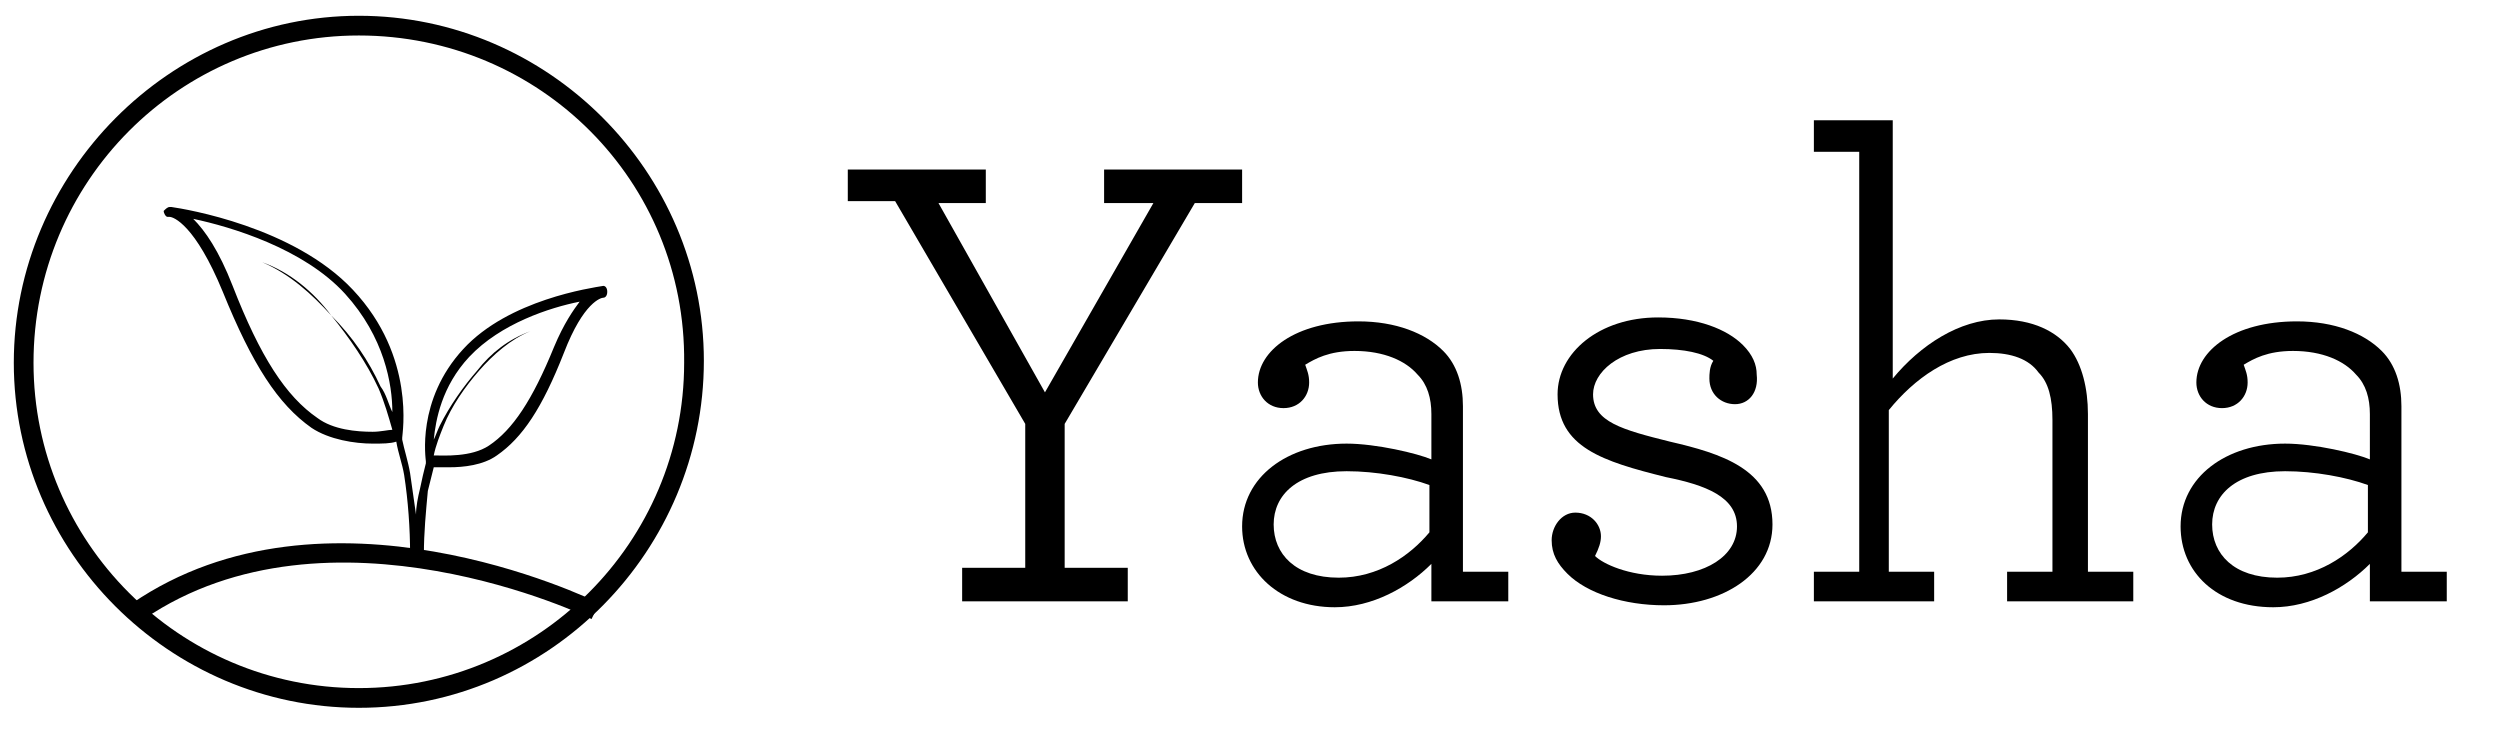
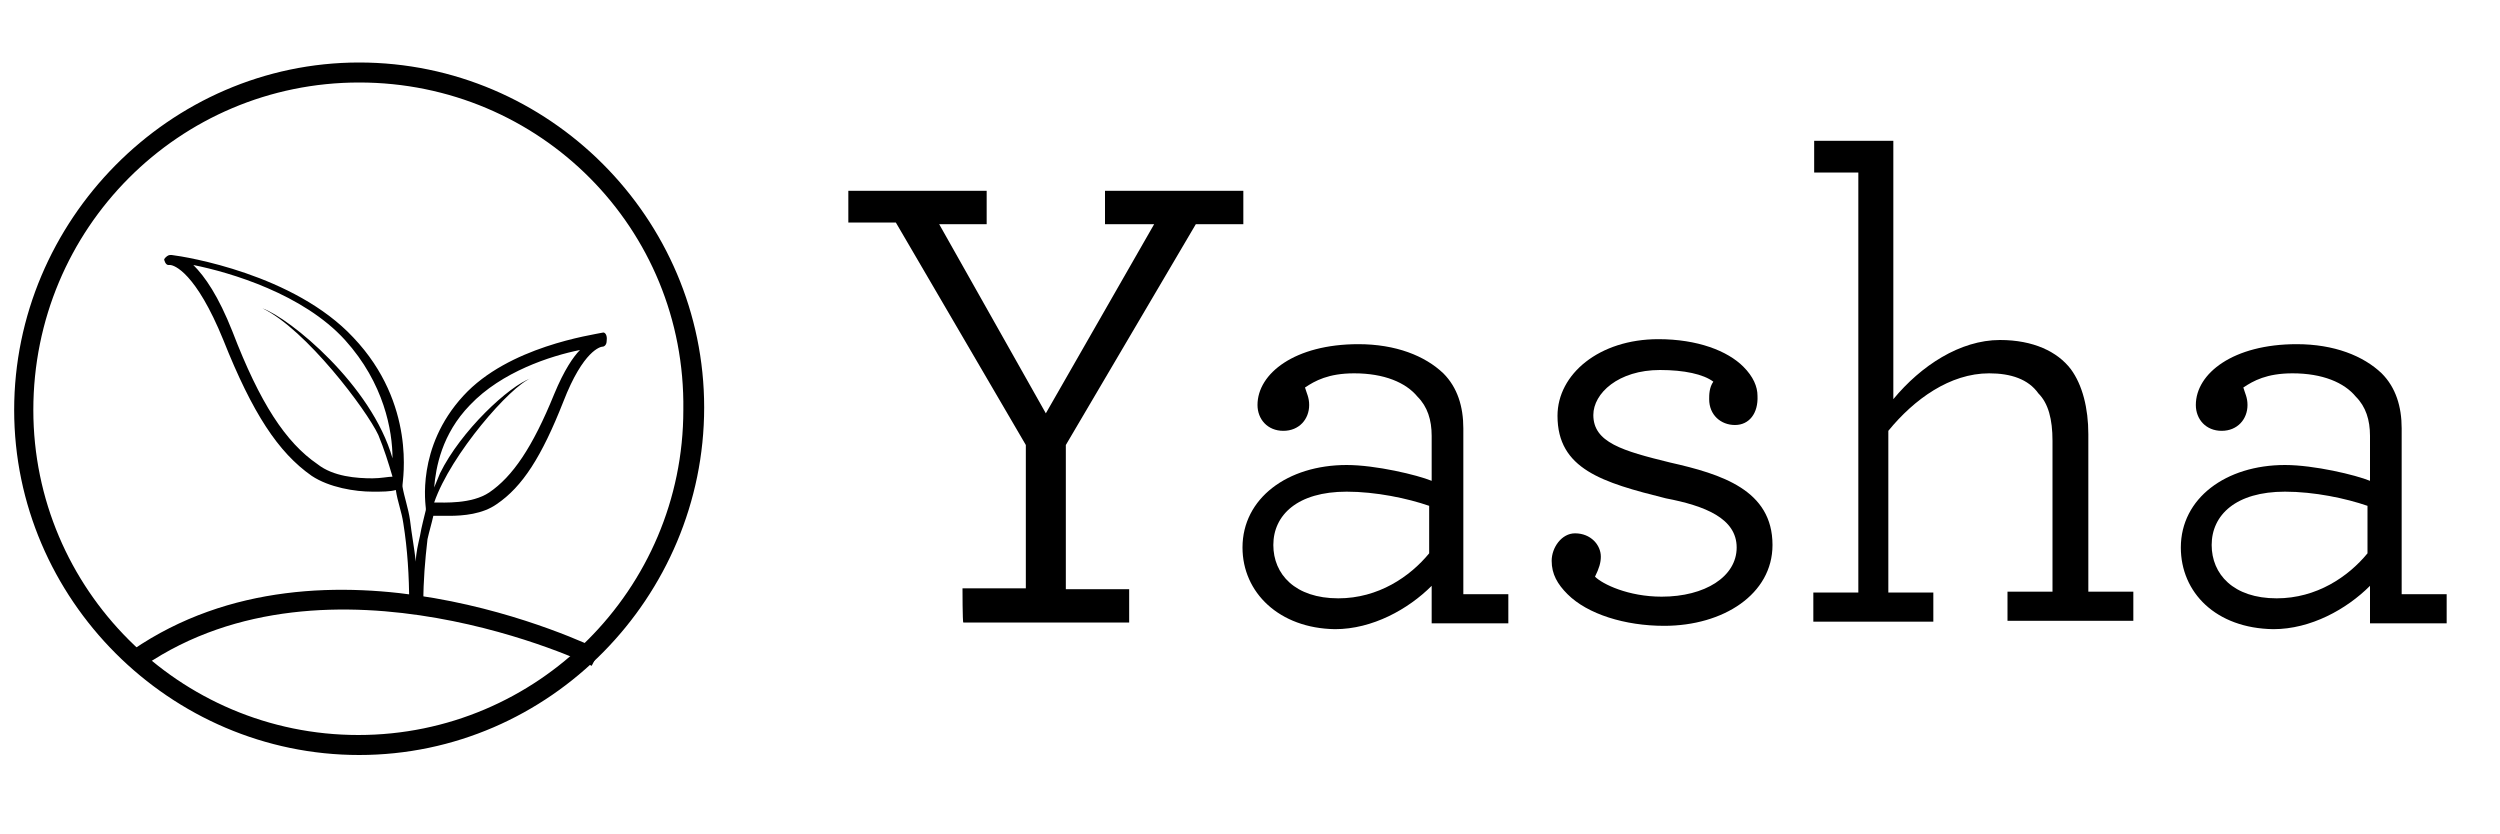
- <svg xmlns="http://www.w3.org/2000/svg" version="1.1" id="Layer_1" x="0px" y="0px" viewBox="0 0 126.8 37.5" enable-background="new 0 0 126.8 37.5" xml:space="preserve">
+ <svg xmlns="http://www.w3.org/2000/svg" version="1.1" id="Layer_1" x="0px" y="0px" viewBox="0 0 300 100" enable-background="new 0 0 300 100" xml:space="preserve">
  <g>
-     <path d="M30,31.4c-0.1-0.1-13.3-6.4-22.7,0l-0.6-0.8c9.8-6.7,23.1-0.3,23.7,0L30,31.4z" />
+     <path d="M71,79.9c-0.2-0.2-31.5-15.1-53.7,0L15.9,78c23.2-15.9,54.7-0.7,56.1,0L71,79.9z" />
  </g>
  <g>
-     <path d="M18.2,35.9C8.6,35.9,0.7,28,0.7,18.4S8.6,0.8,18.2,0.8s17.5,7.9,17.5,17.5S27.9,35.9,18.2,35.9z M18.2,1.8   C9.1,1.8,1.7,9.2,1.7,18.4c0,9.1,7.4,16.5,16.5,16.5c9.1,0,16.5-7.4,16.5-16.5C34.8,9.2,27.4,1.8,18.2,1.8z" />
+     <path d="M43.1,90.6c-22.7,0-41.4-18.7-41.4-41.4S20.3,7.5,43.1,7.5s41.4,18.7,41.4,41.4S66,90.6,43.1,90.6z M43.1,9.9   C21.5,9.9,4,27.4,4,49.2c0,21.5,17.5,39,39,39s39-17.5,39-39C82.3,27.4,64.8,9.9,43.1,9.9z" />
  </g>
  <g>
-     <path d="M48.8,28.8h3.2v-7.3l-6.6-11.3h-2.4V8.6h7v1.7h-2.4l5.4,9.6l5.5-9.6H56V8.6h7v1.7h-2.4L54,21.5v7.3h3.2v1.7h-8.4V28.8z" />
-     <path d="M63,26.7c0-2.5,2.3-4.2,5.3-4.2c1.5,0,3.6,0.5,4.3,0.8v-2.3c0-0.8-0.2-1.5-0.7-2c-0.6-0.7-1.7-1.2-3.2-1.2   c-1.3,0-2,0.4-2.5,0.7c0.1,0.3,0.2,0.5,0.2,0.9c0,0.7-0.5,1.3-1.3,1.3c-0.8,0-1.3-0.6-1.3-1.3c0-1.6,1.9-3.1,5.1-3.1   c1.9,0,3.4,0.6,4.3,1.5c0.7,0.7,1,1.7,1,2.8V29h2.3v1.5h-3.9v-1.9c-1.2,1.2-3,2.2-4.9,2.2C64.9,30.8,63,29,63,26.7z M72.5,27v-2.4   c-1.1-0.4-2.7-0.7-4.2-0.7c-2.5,0-3.7,1.2-3.7,2.7s1.1,2.7,3.3,2.7C69.9,29.3,71.5,28.2,72.5,27z" />
-     <path d="M88,20.5c-0.7,0-1.3-0.5-1.3-1.3c0-0.2,0-0.6,0.2-0.9c-0.5-0.4-1.5-0.6-2.7-0.6c-2.1,0-3.4,1.2-3.4,2.3   c0,1.4,1.5,1.8,3.9,2.4c2.6,0.6,5.2,1.4,5.2,4.2c0,2.5-2.5,4.1-5.5,4.1c-2,0-3.9-0.6-4.9-1.6c-0.5-0.5-0.8-1-0.8-1.7   c0-0.7,0.5-1.4,1.2-1.4c0.8,0,1.3,0.6,1.3,1.2c0,0.3-0.1,0.6-0.3,1c0.4,0.4,1.7,1,3.4,1c2.2,0,3.8-1,3.8-2.5s-1.6-2.1-3.6-2.5   c-3.2-0.8-5.5-1.5-5.5-4.2c0-2.1,2.1-3.9,5.1-3.9c2,0,3.5,0.6,4.3,1.4c0.5,0.5,0.7,1,0.7,1.5C89.2,19.9,88.7,20.5,88,20.5z" />
-     <path d="M92,7.7V6.1h4v13.1c1.4-1.7,3.4-3,5.4-3c1.7,0,2.9,0.6,3.6,1.5c0.6,0.8,0.9,2,0.9,3.3V29h2.3v1.5h-6.4V29h2.3v-7.7   c0-1.1-0.2-1.9-0.7-2.4c-0.5-0.7-1.4-1-2.5-1c-2,0-3.8,1.3-5.1,2.9V29h2.3v1.5H92V29h2.3V7.7H92z" />
-     <path d="M110.6,26.7c0-2.5,2.3-4.2,5.3-4.2c1.5,0,3.6,0.5,4.3,0.8v-2.3c0-0.8-0.2-1.5-0.7-2c-0.6-0.7-1.7-1.2-3.2-1.2   c-1.3,0-2,0.4-2.5,0.7c0.1,0.3,0.2,0.5,0.2,0.9c0,0.7-0.5,1.3-1.3,1.3c-0.8,0-1.3-0.6-1.3-1.3c0-1.6,1.9-3.1,5.1-3.1   c1.9,0,3.4,0.6,4.3,1.5c0.7,0.7,1,1.7,1,2.8V29h2.3v1.5h-3.9v-1.9c-1.2,1.2-3,2.2-4.9,2.2C112.4,30.8,110.6,29,110.6,26.7z    M120.1,27v-2.4c-1.1-0.4-2.7-0.7-4.2-0.7c-2.5,0-3.7,1.2-3.7,2.7s1.1,2.7,3.3,2.7C117.5,29.3,119.1,28.2,120.1,27z" />
+     <path d="M115.5,70.6h7.6V53.4l-15.6-26.7h-5.7v-3.8h16.6v4h-5.7l12.8,22.7l13-22.7h-5.9v-4h16.6v4h-5.7l-15.6,26.5v17.3h7.6v4   h-19.9C115.5,74.7,115.5,70.6,115.5,70.6z" />
+     <path d="M149.1,65.7c0-5.9,5.4-9.9,12.5-9.9c3.5,0,8.5,1.2,10.2,1.9v-5.4c0-1.9-0.5-3.5-1.7-4.7c-1.4-1.7-4-2.8-7.6-2.8   c-3.1,0-4.7,0.9-5.9,1.7c0.2,0.7,0.5,1.2,0.5,2.1c0,1.7-1.2,3.1-3.1,3.1s-3.1-1.4-3.1-3.1c0-3.8,4.5-7.3,12.1-7.3   c4.5,0,8,1.4,10.2,3.5c1.7,1.7,2.4,4,2.4,6.6v19.9h5.4v3.5h-9.2v-4.5c-2.8,2.8-7.1,5.2-11.6,5.2C153.5,75.4,149.1,71.1,149.1,65.7z    M171.5,66.4v-5.7c-2.6-0.9-6.4-1.7-9.9-1.7c-5.9,0-8.8,2.8-8.8,6.4c0,3.5,2.6,6.4,7.8,6.4C165.4,71.8,169.2,69.2,171.5,66.4z" />
+     <path d="M208.2,51c-1.7,0-3.1-1.2-3.1-3.1c0-0.5,0-1.4,0.5-2.1c-1.2-0.9-3.5-1.4-6.4-1.4c-5,0-8,2.8-8,5.4c0,3.3,3.5,4.3,9.2,5.7   c6.2,1.4,12.3,3.3,12.3,9.9c0,5.9-5.9,9.7-13,9.7c-4.7,0-9.2-1.4-11.6-3.8c-1.2-1.2-1.9-2.4-1.9-4s1.2-3.3,2.8-3.3   c1.9,0,3.1,1.4,3.1,2.8c0,0.7-0.2,1.4-0.7,2.4c0.9,0.9,4,2.4,8,2.4c5.2,0,9-2.4,9-5.9c0-3.5-3.8-5-8.5-5.9c-7.6-1.9-13-3.5-13-9.9   c0-5,5-9.2,12.1-9.2c4.7,0,8.3,1.4,10.2,3.3c1.2,1.2,1.7,2.4,1.7,3.5C211,49.6,209.9,51,208.2,51z" />
+     <path d="M217.7,20.7v-3.8h9.5v31c3.3-4,8-7.1,12.8-7.1c4,0,6.9,1.4,8.5,3.5c1.4,1.9,2.1,4.7,2.1,7.8v18.9h5.4v3.5h-15.1v-3.5h5.4   V52.9c0-2.6-0.5-4.5-1.7-5.7c-1.2-1.7-3.3-2.4-5.9-2.4c-4.7,0-9,3.1-12.1,6.9v19.4h5.4v3.5h-14.4v-3.5h5.4V20.7H217.7z" />
+     <path d="M261.7,65.7c0-5.9,5.4-9.9,12.5-9.9c3.5,0,8.5,1.2,10.2,1.9v-5.4c0-1.9-0.5-3.5-1.7-4.7c-1.4-1.7-4-2.8-7.6-2.8   c-3.1,0-4.7,0.9-5.9,1.7c0.2,0.7,0.5,1.2,0.5,2.1c0,1.7-1.2,3.1-3.1,3.1s-3.1-1.4-3.1-3.1c0-3.8,4.5-7.3,12.1-7.3   c4.5,0,8,1.4,10.2,3.5c1.7,1.7,2.4,4,2.4,6.6v19.9h5.4v3.5h-9.2v-4.5c-2.8,2.8-7.1,5.2-11.6,5.2C265.9,75.4,261.7,71.1,261.7,65.7z    M284.1,66.4v-5.7c-2.6-0.9-6.4-1.7-9.9-1.7c-5.9,0-8.8,2.8-8.8,6.4c0,3.5,2.6,6.4,7.8,6.4C278,71.8,281.8,69.2,284.1,66.4z" />
  </g>
  <g>
-     <path d="M30.6,14.5C30.6,14.5,30.5,14.5,30.6,14.5L30.6,14.5C30.5,14.5,30.5,14.5,30.6,14.5C30.5,14.5,30.5,14.5,30.6,14.5   C30.5,14.5,30.5,14.5,30.6,14.5C30.5,14.5,30.5,14.5,30.6,14.5c-0.6,0.1-4.8,0.7-7.1,3.2c-2.4,2.6-1.9,5.6-1.9,5.7c0,0,0,0,0,0.1   c-0.1,0.4-0.2,0.8-0.3,1.3c-0.1,0.4-0.2,0.9-0.2,1.3c-0.1-0.7-0.2-1.4-0.3-2.1c-0.1-0.6-0.3-1.2-0.4-1.7c0,0,0,0,0-0.1   c0-0.2,0.7-4.1-2.5-7.5c-3-3.2-8.5-4.1-9.2-4.2c-0.1,0-0.1,0-0.1,0c-0.1,0-0.2,0.1-0.3,0.2c0,0.1,0.1,0.3,0.2,0.3l0.1,0   c0.2,0,1.3,0.4,2.7,3.8c1.5,3.7,2.8,5.7,4.5,6.9c0.9,0.6,2.2,0.8,3.1,0.8c0.5,0,0.9,0,1.2-0.1c0.1,0.6,0.3,1.1,0.4,1.7   c0.2,1.3,0.3,2.7,0.3,4h0.7c0-1.1,0.1-2.1,0.2-3.2c0.1-0.4,0.2-0.8,0.3-1.2c0.2,0,0.5,0,0.8,0c0.7,0,1.7-0.1,2.4-0.6   c1.3-0.9,2.3-2.4,3.4-5.2c1-2.6,1.9-2.8,2-2.8c0,0,0,0,0,0c0.1,0,0.2-0.1,0.2-0.3C30.8,14.6,30.7,14.5,30.6,14.5z M16.8,16   c0.9,1.1,1.8,2.4,2.4,3.7c0.3,0.7,0.5,1.4,0.7,2.1c0,0,0,0,0,0c-0.2,0-0.6,0.1-1,0.1c-0.8,0-2-0.1-2.8-0.7   c-1.6-1.1-2.9-3.1-4.3-6.7c-0.7-1.8-1.4-2.8-2-3.4c1.9,0.4,5.6,1.5,7.7,3.8c2,2.2,2.4,4.6,2.4,6c-0.2-0.4-0.3-0.9-0.6-1.3   C18.7,18.3,17.9,17.1,16.8,16c-0.9-1.2-2.1-2.2-3.5-2.7C14.7,13.9,15.8,14.9,16.8,16z M28.1,17.6c-1.1,2.7-2.1,4.2-3.3,5   c-0.9,0.6-2.3,0.5-2.8,0.5c0,0,0,0,0,0c0.1-0.5,0.3-1,0.5-1.5c0.4-1,1.1-2,1.8-2.8c0.7-0.8,1.6-1.6,2.6-2c-1.1,0.4-2,1.1-2.7,2   c-0.7,0.8-1.4,1.8-1.9,2.8c-0.1,0.2-0.2,0.5-0.3,0.7c0.1-1,0.4-2.7,1.8-4.2c1.6-1.7,4.1-2.5,5.6-2.8C29.1,15.7,28.6,16.4,28.1,17.6   z" />
+     <path d="M72.4,39.9C72.4,39.9,72.2,39.9,72.4,39.9L72.4,39.9C72.2,39.9,72.2,39.9,72.4,39.9C72.2,39.9,72.2,39.9,72.4,39.9   C72.2,39.9,72.2,39.9,72.4,39.9C72.2,39.9,72.2,39.9,72.4,39.9C71,40.2,61,41.6,55.6,47.5c-5.7,6.2-4.5,13.2-4.5,13.5   c0,0,0,0,0,0.2c-0.2,0.9-0.5,1.9-0.7,3.1c-0.2,0.9-0.5,2.1-0.5,3.1c-0.2-1.7-0.5-3.3-0.7-5c-0.2-1.4-0.7-2.8-0.9-4c0,0,0,0,0-0.2   c0-0.5,1.7-9.7-5.9-17.7c-7.1-7.6-20.1-9.7-21.8-9.9c-0.2,0-0.2,0-0.2,0c-0.2,0-0.5,0.2-0.7,0.5c0,0.2,0.2,0.7,0.5,0.7h0.2   c0.5,0,3.1,0.9,6.4,9c3.5,8.8,6.6,13.5,10.6,16.3c2.1,1.4,5.2,1.9,7.3,1.9c1.2,0,2.1,0,2.8-0.2c0.2,1.4,0.7,2.6,0.9,4   c0.5,3.1,0.7,6.4,0.7,9.5h1.7c0-2.6,0.2-5,0.5-7.6c0.2-0.9,0.5-1.9,0.7-2.8c0.5,0,1.2,0,1.9,0c1.7,0,4-0.2,5.7-1.4   c3.1-2.1,5.4-5.7,8-12.3c2.4-6.2,4.5-6.6,4.7-6.6l0,0c0.2,0,0.5-0.2,0.5-0.7C72.9,40.2,72.6,39.9,72.4,39.9z M45.4,52.2   c0.7,1.7,1.2,3.3,1.7,5l0,0c-0.5,0-1.4,0.2-2.4,0.2c-1.9,0-4.7-0.2-6.6-1.7c-3.8-2.6-6.9-7.3-10.2-15.9c-1.7-4.3-3.3-6.6-4.7-8   c4.5,0.9,13.2,3.5,18.2,9c4.7,5.2,5.7,10.9,5.7,14.2c-2.5-8.8-12.3-16.8-15.6-18C36.7,39.5,44,49.2,45.4,52.2z M66.5,47.3   c-2.6,6.4-5,9.9-7.8,11.8c-2.1,1.4-5.4,1.2-6.6,1.2l0,0c2-5.8,9.2-14,11.6-14.9c-2.6,0.9-8.4,6.3-10.9,11.4   c-0.2,0.5-0.5,1.2-0.7,1.7c0.2-2.4,0.9-6.4,4.3-9.9c3.8-4,9.7-5.9,13.2-6.6C68.8,42.8,67.7,44.4,66.5,47.3z" />
  </g>
</svg>
